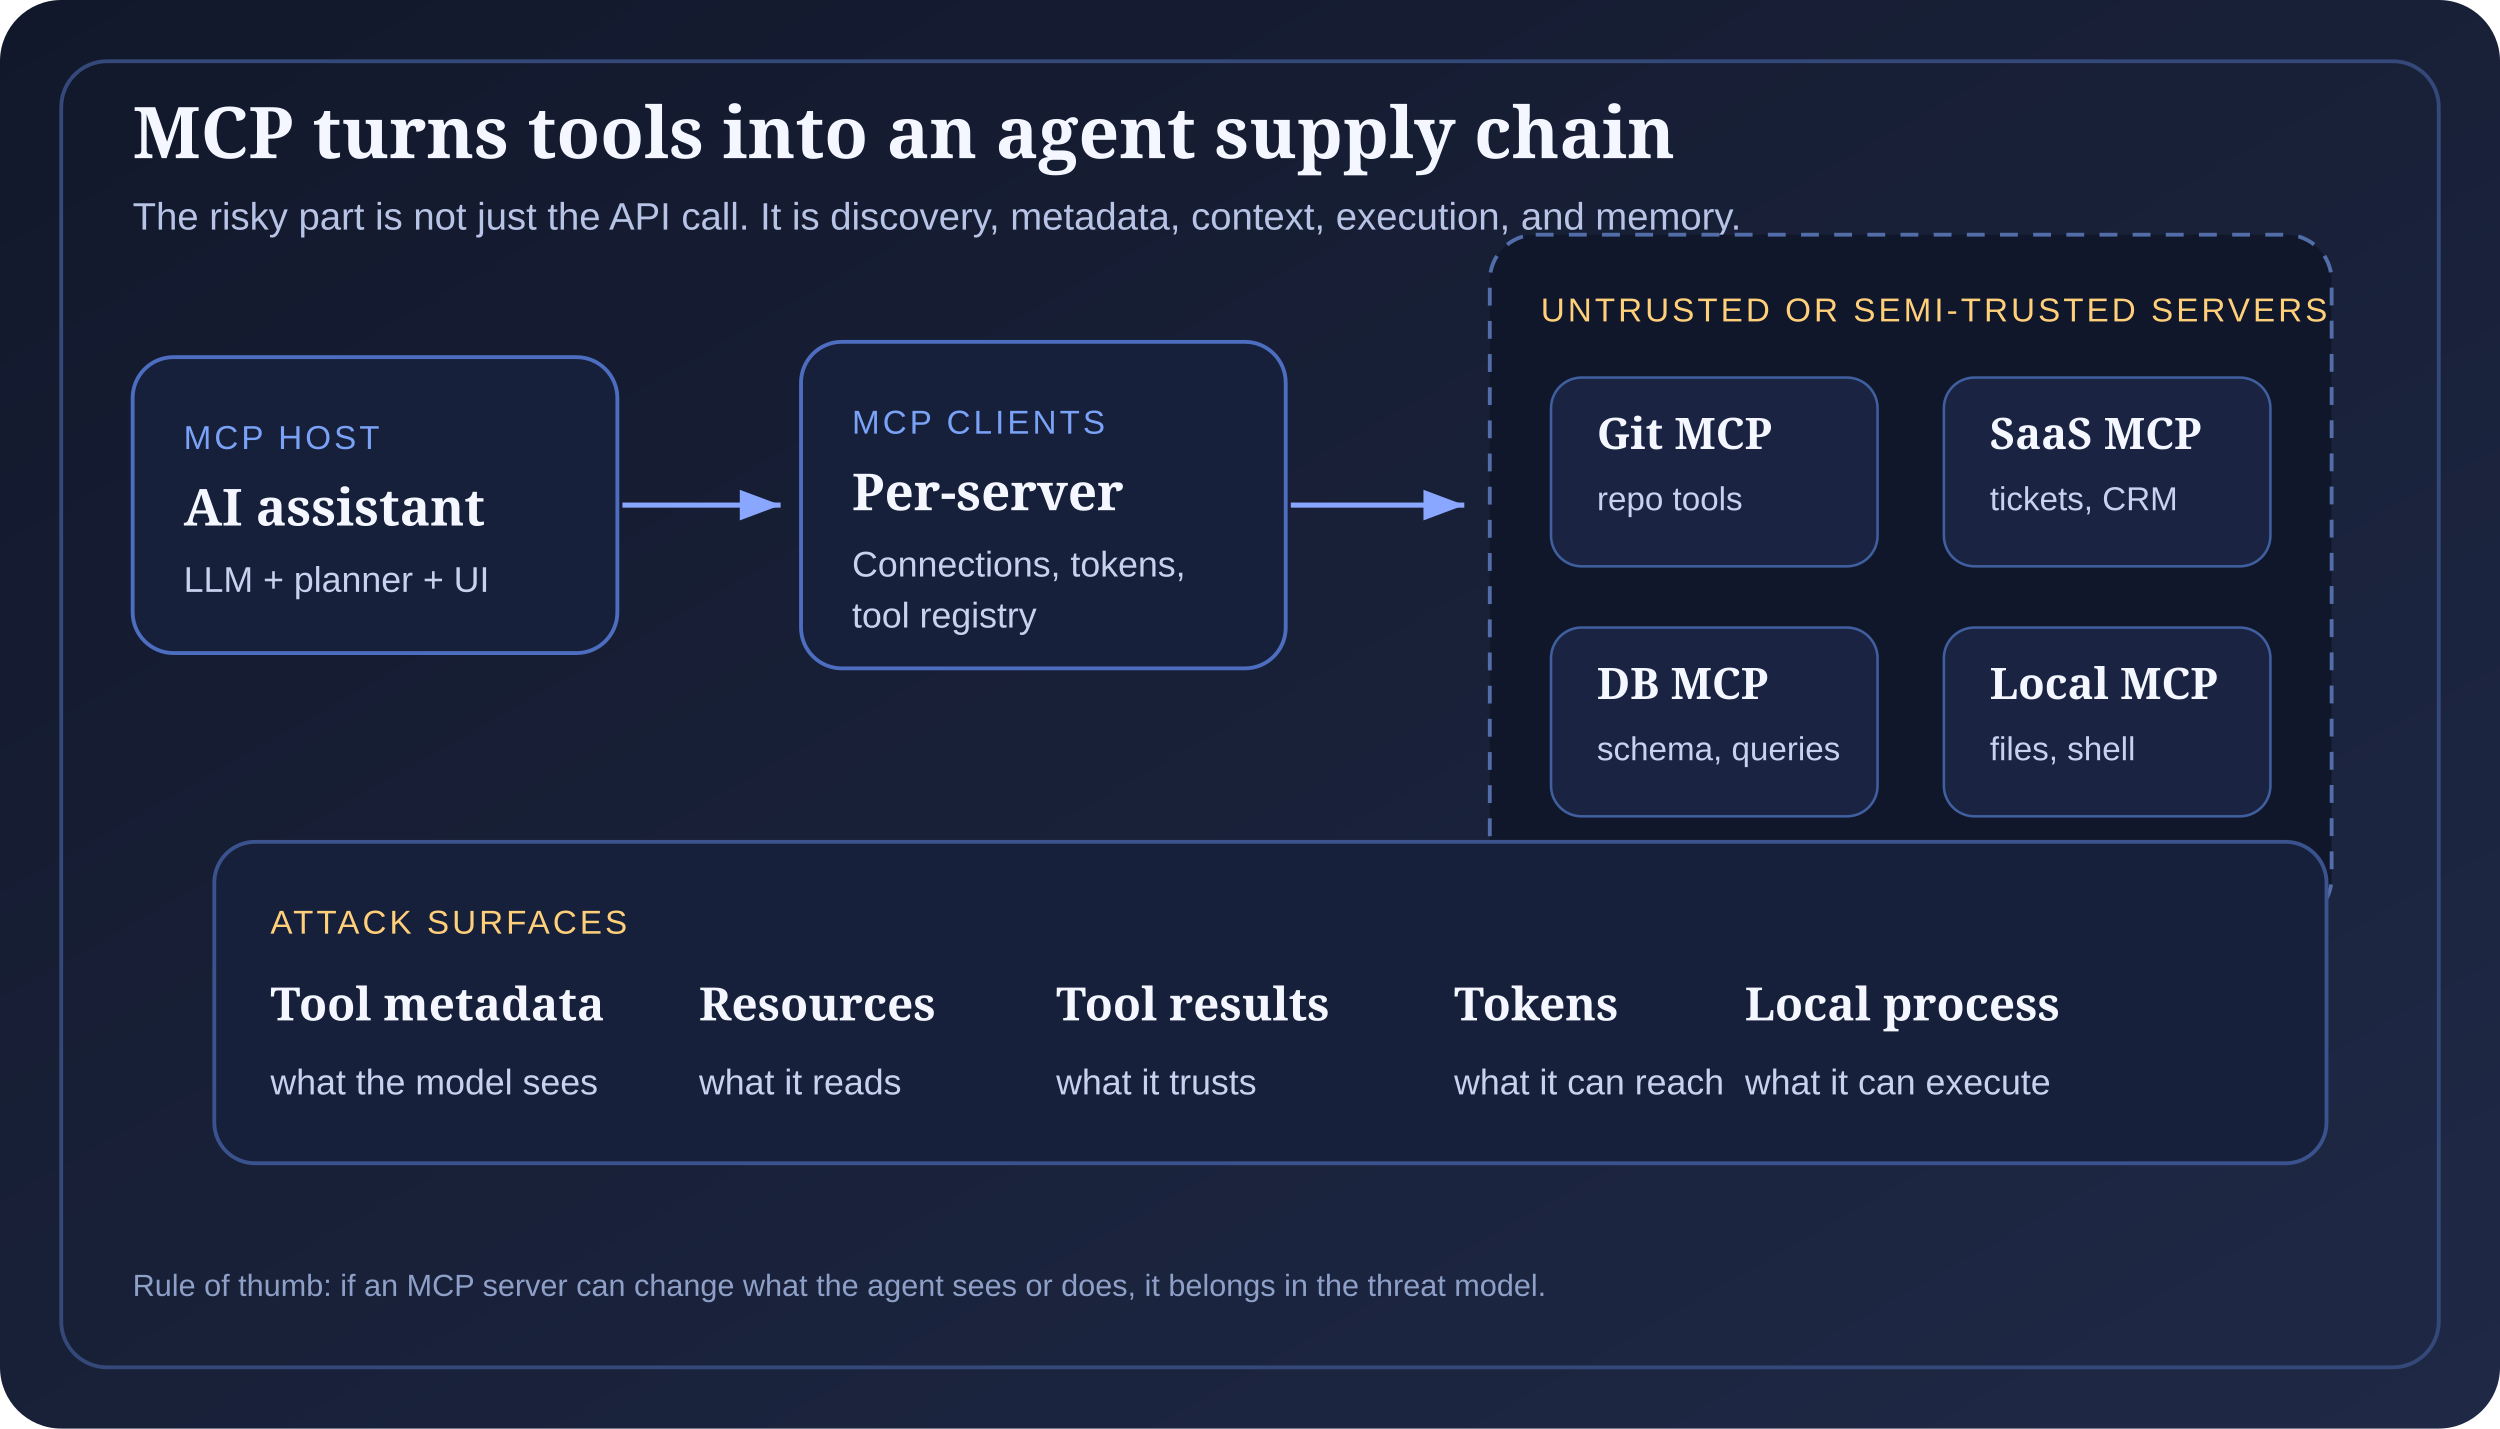
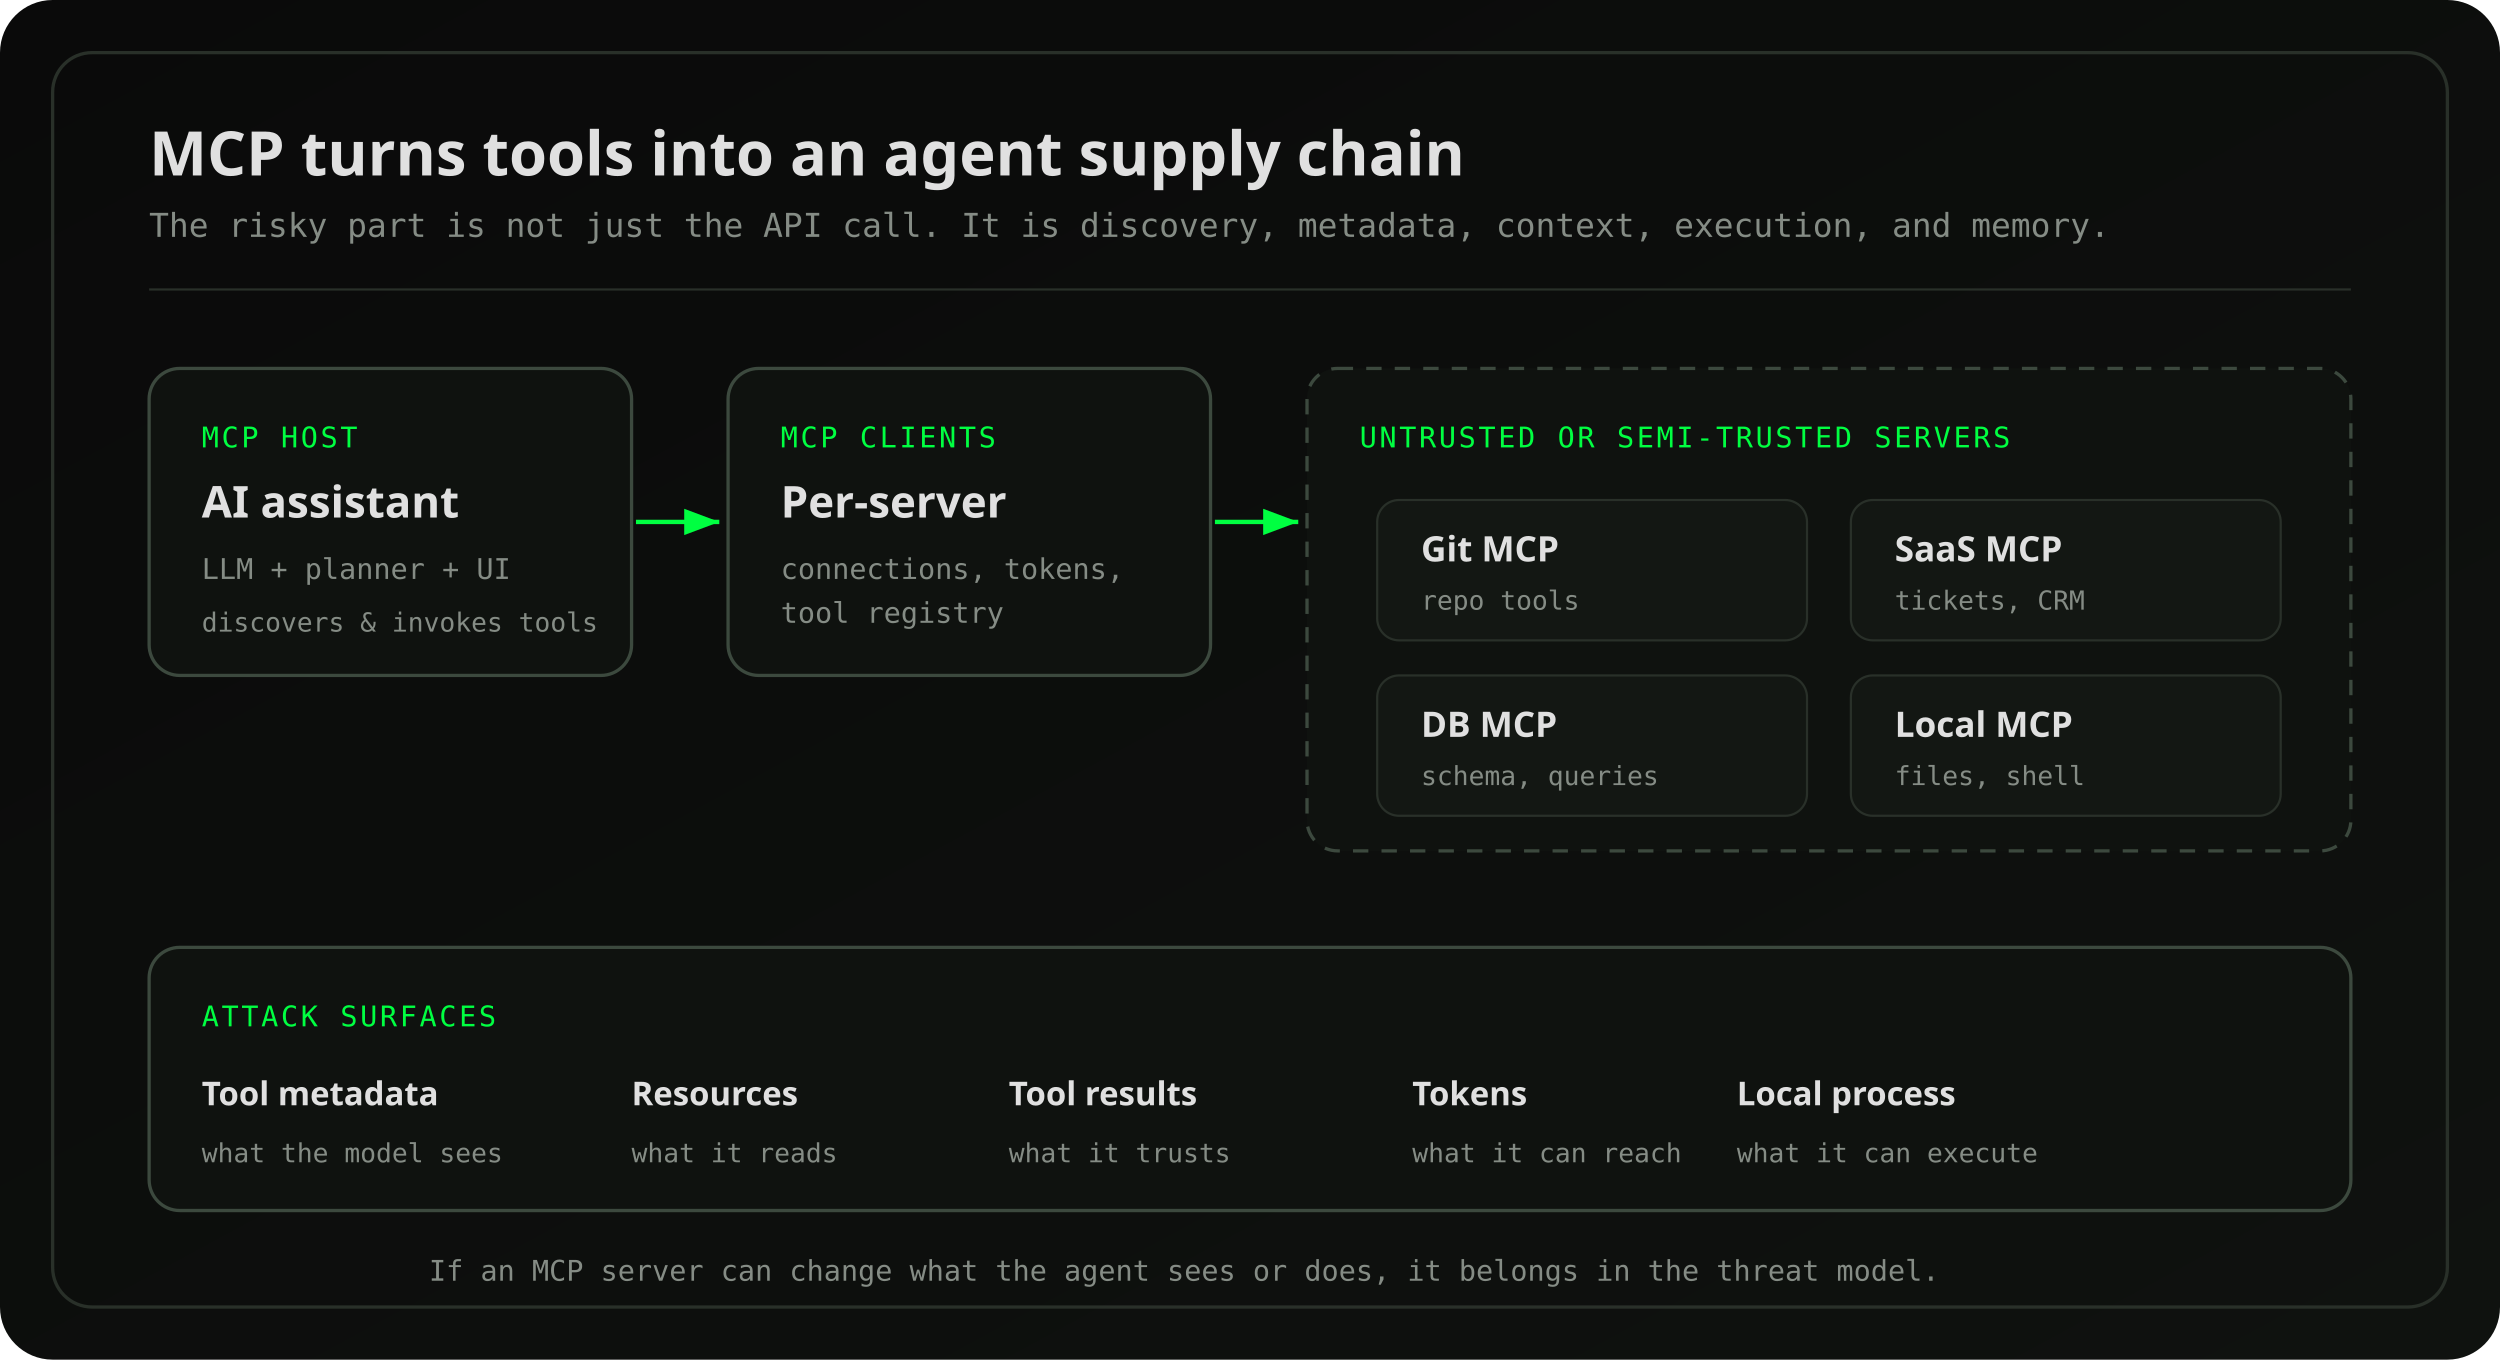
- <svg xmlns="http://www.w3.org/2000/svg" viewBox="0 0 980 560" role="img" aria-labelledby="title desc">
+ <svg xmlns="http://www.w3.org/2000/svg" viewBox="0 0 1140 620" width="1140" height="620" preserveAspectRatio="xMidYMid meet" role="img" aria-labelledby="msc-title msc-desc">
  <defs>
-     <linearGradient id="bg" x1="0" x2="1" y1="0" y2="1">
-       <stop offset="0%" stop-color="#12182b" />
-       <stop offset="100%" stop-color="#1f2946" />
+     <linearGradient id="msc-bg" x1="0" x2="1" y1="0" y2="1">
+       <stop offset="0%" stop-color="#0a0a0a" />
+       <stop offset="100%" stop-color="#0f120f" />
    </linearGradient>
-     <marker id="arrow" markerWidth="10" markerHeight="10" refX="8" refY="3" orient="auto" markerUnits="strokeWidth">
-       <path d="M0,0 L0,6 L8,3 z" fill="#89a7ff" />
+     <marker id="msc-arrow" markerWidth="10" markerHeight="10" refX="8" refY="3" orient="auto" markerUnits="strokeWidth">
+       <path d="M0,0 L0,6 L8,3 z" fill="#00ff41" />
    </marker>
  </defs>
-   <rect width="980" height="560" rx="24" fill="url(#bg)" />
-   <rect x="24" y="24" width="932" height="512" rx="18" fill="none" stroke="#344979" stroke-width="1.5" />
-   <text x="52" y="62" fill="#f4f7ff" font-family="Georgia, serif" font-size="28" font-weight="700">MCP turns tools into an agent supply chain</text>
-   <text x="52" y="90" fill="#b8c4e6" font-family="'Segoe UI', Arial, sans-serif" font-size="15">The risky part is not just the API call. It is discovery, metadata, context, execution, and memory.</text>
-   <g transform="translate(52 140)">
-     <rect width="190" height="116" rx="16" fill="#17203a" stroke="#4d6ec0" stroke-width="1.5" />
-     <text x="20" y="36" fill="#7aa2f7" font-family="'Segoe UI', Arial, sans-serif" font-size="13" letter-spacing="1.2">MCP HOST</text>
-     <text x="20" y="66" fill="#f4f7ff" font-family="Georgia, serif" font-size="20" font-weight="700">AI assistant</text>
-     <text x="20" y="92" fill="#c8d2ee" font-family="'Segoe UI', Arial, sans-serif" font-size="14">LLM + planner + UI</text>
+   <rect width="1140" height="620" rx="24" fill="url(#msc-bg)" />
+   <rect x="24" y="24" width="1092" height="572" rx="18" fill="none" stroke="#293029" stroke-width="1.5" />
+   <text x="68" y="80" fill="#e0e0e0" font-family="'Space Grotesk', sans-serif" font-size="28" font-weight="700">MCP turns tools into an agent supply chain</text>
+   <text x="68" y="108" fill="#858c85" font-family="'IBM Plex Mono', monospace" font-size="15">The risky part is not just the API call. It is discovery, metadata, context, execution, and memory.</text>
+   <line x1="68" y1="132" x2="1072" y2="132" stroke="#293029" stroke-width="1" />
+   <g transform="translate(68, 168)">
+     <rect width="220" height="140" rx="14" fill="#0f120f" stroke="#3c493e" stroke-width="1.5" />
+     <text x="24" y="36" fill="#00ff41" font-family="'IBM Plex Mono', monospace" font-size="13" letter-spacing="1.2">MCP HOST</text>
+     <text x="24" y="68" fill="#e0e0e0" font-family="'Space Grotesk', sans-serif" font-size="20" font-weight="700">AI assistant</text>
+     <text x="24" y="96" fill="#858c85" font-family="'IBM Plex Mono', monospace" font-size="13">LLM + planner + UI</text>
+     <text x="24" y="120" fill="#858c85" font-family="'IBM Plex Mono', monospace" font-size="12">discovers &amp; invokes tools</text>
  </g>
-   <g transform="translate(314 134)">
-     <rect width="190" height="128" rx="16" fill="#17203a" stroke="#4d6ec0" stroke-width="1.5" />
-     <text x="20" y="36" fill="#7aa2f7" font-family="'Segoe UI', Arial, sans-serif" font-size="13" letter-spacing="1.2">MCP CLIENTS</text>
-     <text x="20" y="66" fill="#f4f7ff" font-family="Georgia, serif" font-size="20" font-weight="700">Per-server</text>
-     <text x="20" y="92" fill="#c8d2ee" font-family="'Segoe UI', Arial, sans-serif" font-size="14">Connections, tokens,</text>
-     <text x="20" y="112" fill="#c8d2ee" font-family="'Segoe UI', Arial, sans-serif" font-size="14">tool registry</text>
+   <g transform="translate(332, 168)">
+     <rect width="220" height="140" rx="14" fill="#0f120f" stroke="#3c493e" stroke-width="1.5" />
+     <text x="24" y="36" fill="#00ff41" font-family="'IBM Plex Mono', monospace" font-size="13" letter-spacing="1.2">MCP CLIENTS</text>
+     <text x="24" y="68" fill="#e0e0e0" font-family="'Space Grotesk', sans-serif" font-size="20" font-weight="700">Per-server</text>
+     <text x="24" y="96" fill="#858c85" font-family="'IBM Plex Mono', monospace" font-size="13">connections, tokens,</text>
+     <text x="24" y="116" fill="#858c85" font-family="'IBM Plex Mono', monospace" font-size="13">tool registry</text>
  </g>
-   <g transform="translate(584 92)">
-     <rect width="330" height="270" rx="18" fill="#10172b" stroke="#526da8" stroke-width="1.5" stroke-dasharray="7 6" />
-     <text x="20" y="34" fill="#ffcf7a" font-family="'Segoe UI', Arial, sans-serif" font-size="13" letter-spacing="1.2">UNTRUSTED OR SEMI-TRUSTED SERVERS</text>
-     <rect x="24" y="56" width="128" height="74" rx="12" fill="#1a2442" stroke="#405f9f" />
-     <text x="42" y="84" fill="#f4f7ff" font-family="Georgia, serif" font-size="17" font-weight="700">Git MCP</text>
-     <text x="42" y="108" fill="#c8d2ee" font-family="'Segoe UI', Arial, sans-serif" font-size="13">repo tools</text>
-     <rect x="178" y="56" width="128" height="74" rx="12" fill="#1a2442" stroke="#405f9f" />
-     <text x="196" y="84" fill="#f4f7ff" font-family="Georgia, serif" font-size="17" font-weight="700">SaaS MCP</text>
-     <text x="196" y="108" fill="#c8d2ee" font-family="'Segoe UI', Arial, sans-serif" font-size="13">tickets, CRM</text>
-     <rect x="24" y="154" width="128" height="74" rx="12" fill="#1a2442" stroke="#405f9f" />
-     <text x="42" y="182" fill="#f4f7ff" font-family="Georgia, serif" font-size="17" font-weight="700">DB MCP</text>
-     <text x="42" y="206" fill="#c8d2ee" font-family="'Segoe UI', Arial, sans-serif" font-size="13">schema, queries</text>
-     <rect x="178" y="154" width="128" height="74" rx="12" fill="#1a2442" stroke="#405f9f" />
-     <text x="196" y="182" fill="#f4f7ff" font-family="Georgia, serif" font-size="17" font-weight="700">Local MCP</text>
-     <text x="196" y="206" fill="#c8d2ee" font-family="'Segoe UI', Arial, sans-serif" font-size="13">files, shell</text>
+   <g transform="translate(596, 168)">
+     <rect width="476" height="220" rx="14" fill="#0f120f" stroke="#3c493e" stroke-width="1.5" stroke-dasharray="7 6" />
+     <text x="24" y="36" fill="#00ff41" font-family="'IBM Plex Mono', monospace" font-size="13" letter-spacing="1.2">UNTRUSTED OR SEMI-TRUSTED SERVERS</text>
+     <rect x="32" y="60" width="196" height="64" rx="10" fill="#131713" stroke="#293029" />
+     <text x="52" y="88" fill="#e0e0e0" font-family="'Space Grotesk', sans-serif" font-size="16" font-weight="700">Git MCP</text>
+     <text x="52" y="110" fill="#858c85" font-family="'IBM Plex Mono', monospace" font-size="12">repo tools</text>
+     <rect x="248" y="60" width="196" height="64" rx="10" fill="#131713" stroke="#293029" />
+     <text x="268" y="88" fill="#e0e0e0" font-family="'Space Grotesk', sans-serif" font-size="16" font-weight="700">SaaS MCP</text>
+     <text x="268" y="110" fill="#858c85" font-family="'IBM Plex Mono', monospace" font-size="12">tickets, CRM</text>
+     <rect x="32" y="140" width="196" height="64" rx="10" fill="#131713" stroke="#293029" />
+     <text x="52" y="168" fill="#e0e0e0" font-family="'Space Grotesk', sans-serif" font-size="16" font-weight="700">DB MCP</text>
+     <text x="52" y="190" fill="#858c85" font-family="'IBM Plex Mono', monospace" font-size="12">schema, queries</text>
+     <rect x="248" y="140" width="196" height="64" rx="10" fill="#131713" stroke="#293029" />
+     <text x="268" y="168" fill="#e0e0e0" font-family="'Space Grotesk', sans-serif" font-size="16" font-weight="700">Local MCP</text>
+     <text x="268" y="190" fill="#858c85" font-family="'IBM Plex Mono', monospace" font-size="12">files, shell</text>
  </g>
-   <line x1="244" y1="198" x2="306" y2="198" stroke="#89a7ff" stroke-width="2" marker-end="url(#arrow)" />
-   <line x1="506" y1="198" x2="574" y2="198" stroke="#89a7ff" stroke-width="2" marker-end="url(#arrow)" />
-   <g transform="translate(84 330)">
-     <rect width="828" height="126" rx="16" fill="#17203a" stroke="#3a528d" stroke-width="1.5" />
-     <text x="22" y="36" fill="#ffcf7a" font-family="'Segoe UI', Arial, sans-serif" font-size="13" letter-spacing="1.2">ATTACK SURFACES</text>
-     <text x="22" y="70" fill="#f4f7ff" font-family="Georgia, serif" font-size="18" font-weight="700">Tool metadata</text>
-     <text x="190" y="70" fill="#f4f7ff" font-family="Georgia, serif" font-size="18" font-weight="700">Resources</text>
-     <text x="330" y="70" fill="#f4f7ff" font-family="Georgia, serif" font-size="18" font-weight="700">Tool results</text>
-     <text x="486" y="70" fill="#f4f7ff" font-family="Georgia, serif" font-size="18" font-weight="700">Tokens</text>
-     <text x="600" y="70" fill="#f4f7ff" font-family="Georgia, serif" font-size="18" font-weight="700">Local process</text>
-     <text x="22" y="99" fill="#c8d2ee" font-family="'Segoe UI', Arial, sans-serif" font-size="14">what the model sees</text>
-     <text x="190" y="99" fill="#c8d2ee" font-family="'Segoe UI', Arial, sans-serif" font-size="14">what it reads</text>
-     <text x="330" y="99" fill="#c8d2ee" font-family="'Segoe UI', Arial, sans-serif" font-size="14">what it trusts</text>
-     <text x="486" y="99" fill="#c8d2ee" font-family="'Segoe UI', Arial, sans-serif" font-size="14">what it can reach</text>
-     <text x="600" y="99" fill="#c8d2ee" font-family="'Segoe UI', Arial, sans-serif" font-size="14">what it can execute</text>
+   <line x1="290" y1="238" x2="328" y2="238" stroke="#00ff41" stroke-width="2" marker-end="url(#msc-arrow)" />
+   <line x1="554" y1="238" x2="592" y2="238" stroke="#00ff41" stroke-width="2" marker-end="url(#msc-arrow)" />
+   <g transform="translate(68, 432)">
+     <rect width="1004" height="120" rx="14" fill="#0f120f" stroke="#3c493e" stroke-width="1.5" />
+     <text x="24" y="36" fill="#00ff41" font-family="'IBM Plex Mono', monospace" font-size="13" letter-spacing="1.2">ATTACK SURFACES</text>
+     <text x="24" y="72" fill="#e0e0e0" font-family="'Space Grotesk', sans-serif" font-size="15" font-weight="700">Tool metadata</text>
+     <text x="220" y="72" fill="#e0e0e0" font-family="'Space Grotesk', sans-serif" font-size="15" font-weight="700">Resources</text>
+     <text x="392" y="72" fill="#e0e0e0" font-family="'Space Grotesk', sans-serif" font-size="15" font-weight="700">Tool results</text>
+     <text x="576" y="72" fill="#e0e0e0" font-family="'Space Grotesk', sans-serif" font-size="15" font-weight="700">Tokens</text>
+     <text x="724" y="72" fill="#e0e0e0" font-family="'Space Grotesk', sans-serif" font-size="15" font-weight="700">Local process</text>
+     <text x="24" y="98" fill="#858c85" font-family="'IBM Plex Mono', monospace" font-size="12">what the model sees</text>
+     <text x="220" y="98" fill="#858c85" font-family="'IBM Plex Mono', monospace" font-size="12">what it reads</text>
+     <text x="392" y="98" fill="#858c85" font-family="'IBM Plex Mono', monospace" font-size="12">what it trusts</text>
+     <text x="576" y="98" fill="#858c85" font-family="'IBM Plex Mono', monospace" font-size="12">what it can reach</text>
+     <text x="724" y="98" fill="#858c85" font-family="'IBM Plex Mono', monospace" font-size="12">what it can execute</text>
  </g>
-   <text x="52" y="508" fill="#8fa0c8" font-family="'Segoe UI', Arial, sans-serif" font-size="12">Rule of thumb: if an MCP server can change what the agent sees or does, it belongs in the threat model.</text>
+   <text x="540" y="584" fill="#858c85" font-family="'IBM Plex Mono', monospace" font-size="13" text-anchor="middle">If an MCP server can change what the agent sees or does, it belongs in the threat model.</text>
</svg>
